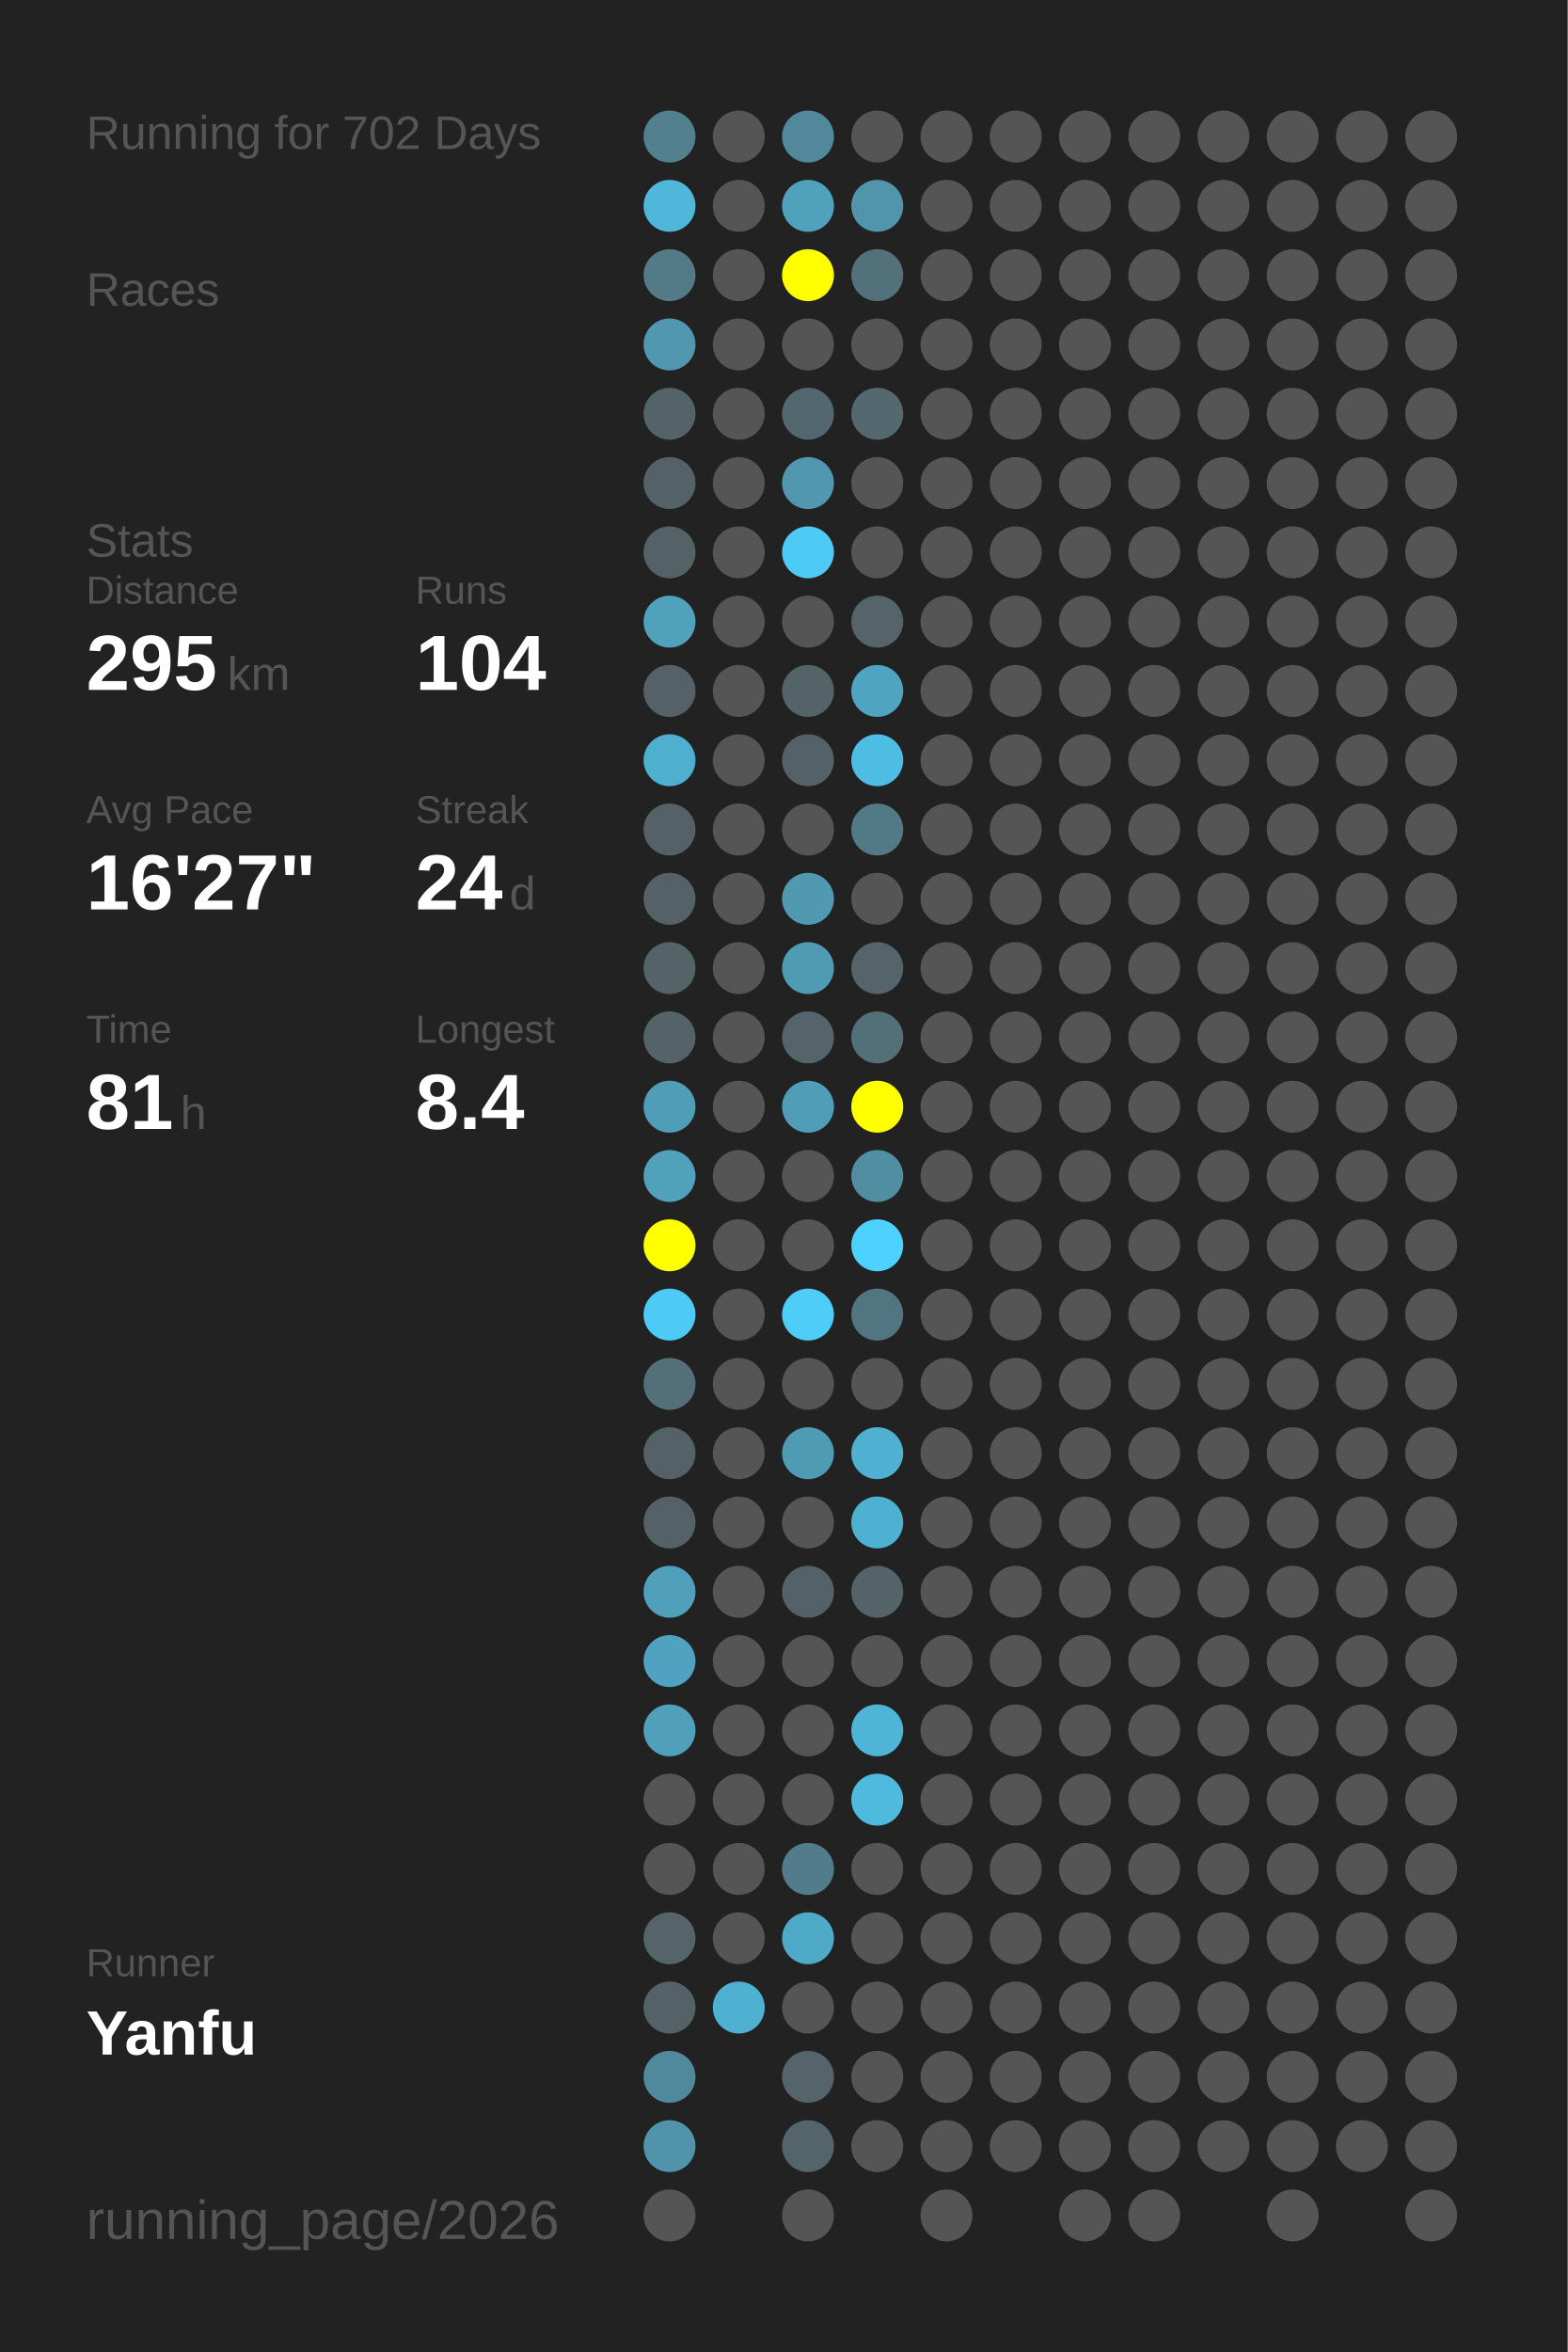
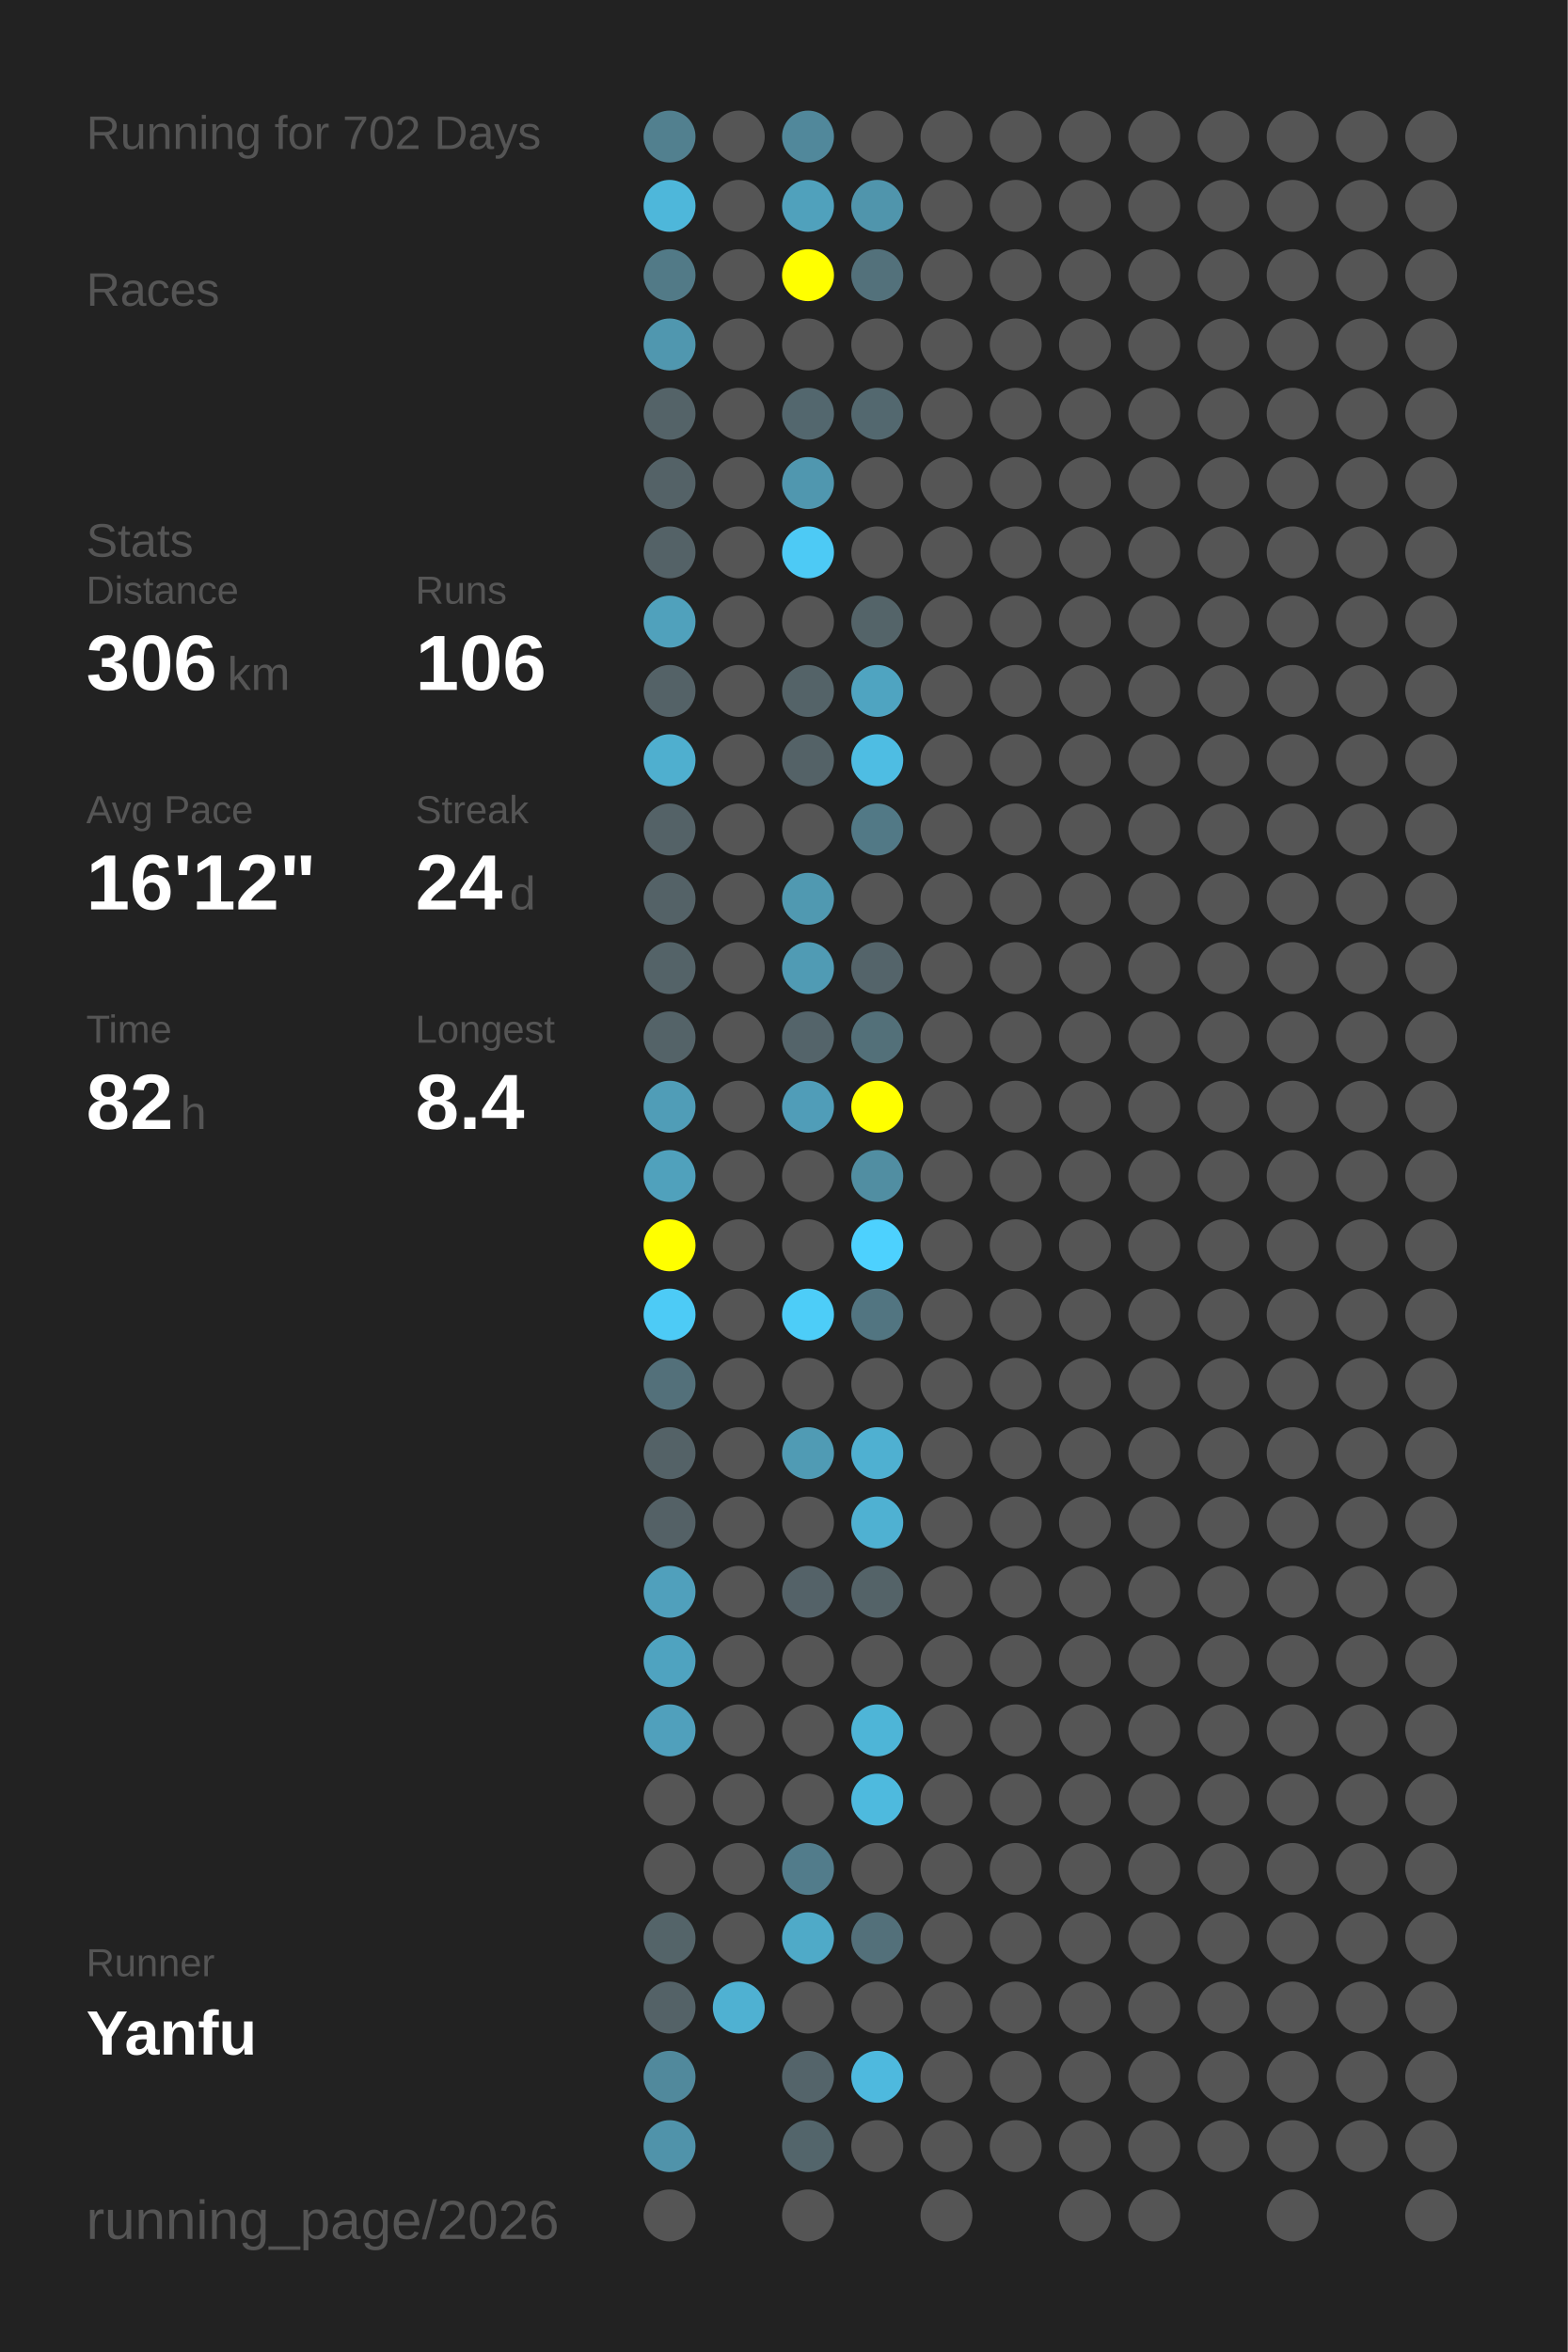
<svg xmlns="http://www.w3.org/2000/svg" baseProfile="full" height="300mm" version="1.1" viewBox="0,0,200,300" width="200mm">
  <defs />
  <rect fill="#222222" height="300" width="200" x="0" y="0" />
  <text fill="#555555" style="font-size:6px; font-family:Arial;" x="11" y="19">Running for 702 Days</text>
  <text fill="#555555" style="font-size:6px; font-family:Arial;" x="11" y="39">Races</text>
  <text fill="#555555" style="font-size:6px; font-family:Arial;" x="11" y="71">Stats</text>
  <text fill="#555555" style="font-size:5px; font-family:Arial;" x="11" y="77">Distance</text>
-   <text fill="#FFFFFF" style="font-size:10px; font-family:Arial; font-weight:bold;" x="11" y="88">295</text>
+   <text fill="#FFFFFF" style="font-size:10px; font-family:Arial; font-weight:bold;" x="11" y="88">306</text>
  <text fill="#555555" style="font-size:6px; font-family:Arial;" x="29" y="88">km</text>
  <text fill="#555555" style="font-size:5px; font-family:Arial;" x="53" y="77">Runs</text>
-   <text fill="#FFFFFF" style="font-size:10px; font-family:Arial; font-weight:bold;" x="53" y="88">104</text>
+   <text fill="#FFFFFF" style="font-size:10px; font-family:Arial; font-weight:bold;" x="53" y="88">106</text>
  <text fill="#555555" style="font-size:5px; font-family:Arial;" x="11" y="105">Avg Pace</text>
-   <text fill="#FFFFFF" style="font-size:10px; font-family:Arial; font-weight:bold;" x="11" y="116">16'27"</text>
+   <text fill="#FFFFFF" style="font-size:10px; font-family:Arial; font-weight:bold;" x="11" y="116">16'12"</text>
  <text fill="#555555" style="font-size:5px; font-family:Arial;" x="53" y="105">Streak</text>
  <text fill="#FFFFFF" style="font-size:10px; font-family:Arial; font-weight:bold;" x="53" y="116">24</text>
  <text fill="#555555" style="font-size:6px; font-family:Arial;" x="65" y="116">d</text>
  <text fill="#555555" style="font-size:5px; font-family:Arial;" x="11" y="133">Time</text>
-   <text fill="#FFFFFF" style="font-size:10px; font-family:Arial; font-weight:bold;" x="11" y="144">81</text>
+   <text fill="#FFFFFF" style="font-size:10px; font-family:Arial; font-weight:bold;" x="11" y="144">82</text>
  <text fill="#555555" style="font-size:6px; font-family:Arial;" x="23" y="144">h</text>
  <text fill="#555555" style="font-size:5px; font-family:Arial;" x="53" y="133">Longest</text>
  <text fill="#FFFFFF" style="font-size:10px; font-family:Arial; font-weight:bold;" x="53" y="144">8.4</text>
  <text fill="#555555" style="font-size:5px; font-family:Arial;" x="11" y="252.065">Runner</text>
  <text fill="#FFFFFF" style="font-size:8px; font-family:Arial; font-weight:bold;" x="11" y="262.065">Yanfu</text>
  <text fill="#555555" style="font-size:7px; font-family:Arial;" x="11" y="285.581">running_page/2026</text>
  <circle cx="85.417" cy="17.419" fill="#52808f" r="3.312" />
  <circle cx="85.417" cy="26.258" fill="#4eb7da" r="3.312" />
  <circle cx="85.417" cy="35.097" fill="#527a87" r="3.312" />
  <circle cx="85.417" cy="43.935" fill="#5097af" r="3.312" />
  <circle cx="85.417" cy="52.774" fill="#546368" r="3.312" />
  <circle cx="85.417" cy="61.613" fill="#546267" r="3.312" />
  <circle cx="85.417" cy="70.452" fill="#546267" r="3.312" />
  <circle cx="85.417" cy="79.29" fill="#50a1bc" r="3.312" />
  <circle cx="85.417" cy="88.129" fill="#546267" r="3.312" />
  <circle cx="85.417" cy="96.968" fill="#4fafcf" r="3.312" />
  <circle cx="85.417" cy="105.806" fill="#546267" r="3.312" />
  <circle cx="85.417" cy="114.645" fill="#546267" r="3.312" />
  <circle cx="85.417" cy="123.484" fill="#546368" r="3.312" />
  <circle cx="85.417" cy="132.323" fill="#546368" r="3.312" />
  <circle cx="85.417" cy="141.161" fill="#509db7" r="3.312" />
  <circle cx="85.417" cy="150" fill="#50a1bc" r="3.312" />
  <circle cx="85.417" cy="158.839" fill="#FFFF00" r="3.312" />
  <circle cx="85.417" cy="167.677" fill="#4dcbf6" r="3.312" />
  <circle cx="85.417" cy="176.516" fill="#53707a" r="3.312" />
  <circle cx="85.417" cy="185.355" fill="#546267" r="3.312" />
  <circle cx="85.417" cy="194.194" fill="#546166" r="3.312" />
  <circle cx="85.417" cy="203.032" fill="#50a0bc" r="3.312" />
  <circle cx="85.417" cy="211.871" fill="#4fa3c0" r="3.312" />
  <circle cx="85.417" cy="220.71" fill="#50a0bc" r="3.312" />
  <circle cx="85.417" cy="229.548" fill="#555555" r="3.312" />
  <circle cx="85.417" cy="238.387" fill="#555555" r="3.312" />
  <circle cx="85.417" cy="247.226" fill="#546469" r="3.312" />
  <circle cx="85.417" cy="256.065" fill="#546267" r="3.312" />
  <circle cx="85.417" cy="264.903" fill="#51899c" r="3.312" />
  <circle cx="85.417" cy="273.742" fill="#5093aa" r="3.312" />
  <circle cx="85.417" cy="282.581" fill="#555555" r="3.312" />
  <circle cx="94.25" cy="17.419" fill="#555555" r="3.312" />
  <circle cx="94.25" cy="26.258" fill="#555555" r="3.312" />
  <circle cx="94.25" cy="35.097" fill="#555555" r="3.312" />
  <circle cx="94.25" cy="43.935" fill="#555555" r="3.312" />
  <circle cx="94.25" cy="52.774" fill="#555555" r="3.312" />
  <circle cx="94.25" cy="61.613" fill="#555555" r="3.312" />
  <circle cx="94.25" cy="70.452" fill="#555555" r="3.312" />
  <circle cx="94.25" cy="79.29" fill="#555555" r="3.312" />
  <circle cx="94.25" cy="88.129" fill="#555555" r="3.312" />
  <circle cx="94.25" cy="96.968" fill="#555555" r="3.312" />
  <circle cx="94.25" cy="105.806" fill="#555555" r="3.312" />
  <circle cx="94.25" cy="114.645" fill="#555555" r="3.312" />
  <circle cx="94.25" cy="123.484" fill="#555555" r="3.312" />
  <circle cx="94.25" cy="132.323" fill="#555555" r="3.312" />
  <circle cx="94.25" cy="141.161" fill="#555555" r="3.312" />
  <circle cx="94.25" cy="150" fill="#555555" r="3.312" />
  <circle cx="94.25" cy="158.839" fill="#555555" r="3.312" />
  <circle cx="94.25" cy="167.677" fill="#555555" r="3.312" />
  <circle cx="94.25" cy="176.516" fill="#555555" r="3.312" />
  <circle cx="94.25" cy="185.355" fill="#555555" r="3.312" />
  <circle cx="94.25" cy="194.194" fill="#555555" r="3.312" />
  <circle cx="94.25" cy="203.032" fill="#555555" r="3.312" />
  <circle cx="94.25" cy="211.871" fill="#555555" r="3.312" />
  <circle cx="94.25" cy="220.71" fill="#555555" r="3.312" />
  <circle cx="94.25" cy="229.548" fill="#555555" r="3.312" />
  <circle cx="94.25" cy="238.387" fill="#555555" r="3.312" />
  <circle cx="94.25" cy="247.226" fill="#555555" r="3.312" />
  <circle cx="94.25" cy="256.065" fill="#4fb1d2" r="3.312" />
  <circle cx="103.083" cy="17.419" fill="#51889b" r="3.312" />
  <circle cx="103.083" cy="26.258" fill="#50a1bc" r="3.312" />
  <circle cx="103.083" cy="35.097" fill="#FFFF00" r="3.312" />
  <circle cx="103.083" cy="43.935" fill="#555555" r="3.312" />
  <circle cx="103.083" cy="52.774" fill="#53676e" r="3.312" />
  <circle cx="103.083" cy="61.613" fill="#5097af" r="3.312" />
  <circle cx="103.083" cy="70.452" fill="#4dcaf5" r="3.312" />
  <circle cx="103.083" cy="79.29" fill="#555555" r="3.312" />
  <circle cx="103.083" cy="88.129" fill="#546368" r="3.312" />
  <circle cx="103.083" cy="96.968" fill="#546267" r="3.312" />
  <circle cx="103.083" cy="105.806" fill="#555555" r="3.312" />
  <circle cx="103.083" cy="114.645" fill="#5099b1" r="3.312" />
  <circle cx="103.083" cy="123.484" fill="#509bb4" r="3.312" />
  <circle cx="103.083" cy="132.323" fill="#54646a" r="3.312" />
  <circle cx="103.083" cy="141.161" fill="#509db8" r="3.312" />
  <circle cx="103.083" cy="150" fill="#555555" r="3.312" />
  <circle cx="103.083" cy="158.839" fill="#555555" r="3.312" />
  <circle cx="103.083" cy="167.677" fill="#4dcdf8" r="3.312" />
  <circle cx="103.083" cy="176.516" fill="#555555" r="3.312" />
  <circle cx="103.083" cy="185.355" fill="#509bb4" r="3.312" />
  <circle cx="103.083" cy="194.194" fill="#555555" r="3.312" />
  <circle cx="103.083" cy="203.032" fill="#546268" r="3.312" />
  <circle cx="103.083" cy="211.871" fill="#555555" r="3.312" />
  <circle cx="103.083" cy="220.71" fill="#555555" r="3.312" />
  <circle cx="103.083" cy="229.548" fill="#555555" r="3.312" />
  <circle cx="103.083" cy="238.387" fill="#527c8b" r="3.312" />
  <circle cx="103.083" cy="247.226" fill="#4faac8" r="3.312" />
  <circle cx="103.083" cy="256.065" fill="#555555" r="3.312" />
  <circle cx="103.083" cy="264.903" fill="#54646a" r="3.312" />
  <circle cx="103.083" cy="273.742" fill="#53656b" r="3.312" />
  <circle cx="103.083" cy="282.581" fill="#555555" r="3.312" />
  <circle cx="111.917" cy="17.419" fill="#555555" r="3.312" />
  <circle cx="111.917" cy="26.258" fill="#5095ac" r="3.312" />
  <circle cx="111.917" cy="35.097" fill="#53717b" r="3.312" />
  <circle cx="111.917" cy="43.935" fill="#555555" r="3.312" />
  <circle cx="111.917" cy="52.774" fill="#53686f" r="3.312" />
  <circle cx="111.917" cy="61.613" fill="#555555" r="3.312" />
  <circle cx="111.917" cy="70.452" fill="#555555" r="3.312" />
  <circle cx="111.917" cy="79.29" fill="#546469" r="3.312" />
  <circle cx="111.917" cy="88.129" fill="#4fa4c1" r="3.312" />
  <circle cx="111.917" cy="96.968" fill="#4ebde3" r="3.312" />
  <circle cx="111.917" cy="105.806" fill="#527986" r="3.312" />
  <circle cx="111.917" cy="114.645" fill="#555555" r="3.312" />
  <circle cx="111.917" cy="123.484" fill="#54646a" r="3.312" />
  <circle cx="111.917" cy="132.323" fill="#537079" r="3.312" />
  <circle cx="111.917" cy="141.161" fill="#FFFF00" r="3.312" />
  <circle cx="111.917" cy="150" fill="#518ea2" r="3.312" />
  <circle cx="111.917" cy="158.839" fill="#4dd1fe" r="3.312" />
  <circle cx="111.917" cy="167.677" fill="#527581" r="3.312" />
  <circle cx="111.917" cy="176.516" fill="#555555" r="3.312" />
  <circle cx="111.917" cy="185.355" fill="#4fb0d1" r="3.312" />
  <circle cx="111.917" cy="194.194" fill="#4fb1d2" r="3.312" />
  <circle cx="111.917" cy="203.032" fill="#546368" r="3.312" />
  <circle cx="111.917" cy="211.871" fill="#555555" r="3.312" />
  <circle cx="111.917" cy="220.71" fill="#4eb5d7" r="3.312" />
  <circle cx="111.917" cy="229.548" fill="#4ebade" r="3.312" />
  <circle cx="111.917" cy="238.387" fill="#555555" r="3.312" />
-   <circle cx="111.917" cy="247.226" fill="#555555" r="3.312" />
+   <circle cx="111.917" cy="247.226" fill="#53707a" r="3.312" />
  <circle cx="111.917" cy="256.065" fill="#555555" r="3.312" />
-   <circle cx="111.917" cy="264.903" fill="#555555" r="3.312" />
+   <circle cx="111.917" cy="264.903" fill="#4eb9de" r="3.312" />
  <circle cx="111.917" cy="273.742" fill="#555555" r="3.312" />
  <circle cx="120.75" cy="17.419" fill="#555555" r="3.312" />
  <circle cx="120.75" cy="26.258" fill="#555555" r="3.312" />
  <circle cx="120.75" cy="35.097" fill="#555555" r="3.312" />
  <circle cx="120.75" cy="43.935" fill="#555555" r="3.312" />
  <circle cx="120.75" cy="52.774" fill="#555555" r="3.312" />
  <circle cx="120.75" cy="61.613" fill="#555555" r="3.312" />
  <circle cx="120.75" cy="70.452" fill="#555555" r="3.312" />
  <circle cx="120.75" cy="79.29" fill="#555555" r="3.312" />
  <circle cx="120.75" cy="88.129" fill="#555555" r="3.312" />
  <circle cx="120.75" cy="96.968" fill="#555555" r="3.312" />
  <circle cx="120.75" cy="105.806" fill="#555555" r="3.312" />
  <circle cx="120.75" cy="114.645" fill="#555555" r="3.312" />
  <circle cx="120.75" cy="123.484" fill="#555555" r="3.312" />
  <circle cx="120.75" cy="132.323" fill="#555555" r="3.312" />
  <circle cx="120.75" cy="141.161" fill="#555555" r="3.312" />
  <circle cx="120.75" cy="150" fill="#555555" r="3.312" />
  <circle cx="120.75" cy="158.839" fill="#555555" r="3.312" />
  <circle cx="120.75" cy="167.677" fill="#555555" r="3.312" />
  <circle cx="120.75" cy="176.516" fill="#555555" r="3.312" />
  <circle cx="120.75" cy="185.355" fill="#555555" r="3.312" />
  <circle cx="120.75" cy="194.194" fill="#555555" r="3.312" />
  <circle cx="120.75" cy="203.032" fill="#555555" r="3.312" />
  <circle cx="120.75" cy="211.871" fill="#555555" r="3.312" />
  <circle cx="120.75" cy="220.71" fill="#555555" r="3.312" />
  <circle cx="120.75" cy="229.548" fill="#555555" r="3.312" />
  <circle cx="120.75" cy="238.387" fill="#555555" r="3.312" />
  <circle cx="120.75" cy="247.226" fill="#555555" r="3.312" />
  <circle cx="120.75" cy="256.065" fill="#555555" r="3.312" />
  <circle cx="120.75" cy="264.903" fill="#555555" r="3.312" />
  <circle cx="120.75" cy="273.742" fill="#555555" r="3.312" />
  <circle cx="120.75" cy="282.581" fill="#555555" r="3.312" />
  <circle cx="129.583" cy="17.419" fill="#555555" r="3.312" />
  <circle cx="129.583" cy="26.258" fill="#555555" r="3.312" />
  <circle cx="129.583" cy="35.097" fill="#555555" r="3.312" />
  <circle cx="129.583" cy="43.935" fill="#555555" r="3.312" />
  <circle cx="129.583" cy="52.774" fill="#555555" r="3.312" />
  <circle cx="129.583" cy="61.613" fill="#555555" r="3.312" />
  <circle cx="129.583" cy="70.452" fill="#555555" r="3.312" />
  <circle cx="129.583" cy="79.29" fill="#555555" r="3.312" />
  <circle cx="129.583" cy="88.129" fill="#555555" r="3.312" />
  <circle cx="129.583" cy="96.968" fill="#555555" r="3.312" />
  <circle cx="129.583" cy="105.806" fill="#555555" r="3.312" />
  <circle cx="129.583" cy="114.645" fill="#555555" r="3.312" />
  <circle cx="129.583" cy="123.484" fill="#555555" r="3.312" />
  <circle cx="129.583" cy="132.323" fill="#555555" r="3.312" />
  <circle cx="129.583" cy="141.161" fill="#555555" r="3.312" />
  <circle cx="129.583" cy="150" fill="#555555" r="3.312" />
  <circle cx="129.583" cy="158.839" fill="#555555" r="3.312" />
  <circle cx="129.583" cy="167.677" fill="#555555" r="3.312" />
  <circle cx="129.583" cy="176.516" fill="#555555" r="3.312" />
  <circle cx="129.583" cy="185.355" fill="#555555" r="3.312" />
  <circle cx="129.583" cy="194.194" fill="#555555" r="3.312" />
  <circle cx="129.583" cy="203.032" fill="#555555" r="3.312" />
  <circle cx="129.583" cy="211.871" fill="#555555" r="3.312" />
  <circle cx="129.583" cy="220.71" fill="#555555" r="3.312" />
  <circle cx="129.583" cy="229.548" fill="#555555" r="3.312" />
  <circle cx="129.583" cy="238.387" fill="#555555" r="3.312" />
  <circle cx="129.583" cy="247.226" fill="#555555" r="3.312" />
  <circle cx="129.583" cy="256.065" fill="#555555" r="3.312" />
  <circle cx="129.583" cy="264.903" fill="#555555" r="3.312" />
  <circle cx="129.583" cy="273.742" fill="#555555" r="3.312" />
  <circle cx="138.417" cy="17.419" fill="#555555" r="3.312" />
  <circle cx="138.417" cy="26.258" fill="#555555" r="3.312" />
  <circle cx="138.417" cy="35.097" fill="#555555" r="3.312" />
  <circle cx="138.417" cy="43.935" fill="#555555" r="3.312" />
  <circle cx="138.417" cy="52.774" fill="#555555" r="3.312" />
  <circle cx="138.417" cy="61.613" fill="#555555" r="3.312" />
  <circle cx="138.417" cy="70.452" fill="#555555" r="3.312" />
  <circle cx="138.417" cy="79.29" fill="#555555" r="3.312" />
  <circle cx="138.417" cy="88.129" fill="#555555" r="3.312" />
  <circle cx="138.417" cy="96.968" fill="#555555" r="3.312" />
  <circle cx="138.417" cy="105.806" fill="#555555" r="3.312" />
  <circle cx="138.417" cy="114.645" fill="#555555" r="3.312" />
  <circle cx="138.417" cy="123.484" fill="#555555" r="3.312" />
  <circle cx="138.417" cy="132.323" fill="#555555" r="3.312" />
  <circle cx="138.417" cy="141.161" fill="#555555" r="3.312" />
  <circle cx="138.417" cy="150" fill="#555555" r="3.312" />
  <circle cx="138.417" cy="158.839" fill="#555555" r="3.312" />
  <circle cx="138.417" cy="167.677" fill="#555555" r="3.312" />
  <circle cx="138.417" cy="176.516" fill="#555555" r="3.312" />
  <circle cx="138.417" cy="185.355" fill="#555555" r="3.312" />
  <circle cx="138.417" cy="194.194" fill="#555555" r="3.312" />
  <circle cx="138.417" cy="203.032" fill="#555555" r="3.312" />
  <circle cx="138.417" cy="211.871" fill="#555555" r="3.312" />
  <circle cx="138.417" cy="220.71" fill="#555555" r="3.312" />
  <circle cx="138.417" cy="229.548" fill="#555555" r="3.312" />
  <circle cx="138.417" cy="238.387" fill="#555555" r="3.312" />
  <circle cx="138.417" cy="247.226" fill="#555555" r="3.312" />
  <circle cx="138.417" cy="256.065" fill="#555555" r="3.312" />
  <circle cx="138.417" cy="264.903" fill="#555555" r="3.312" />
  <circle cx="138.417" cy="273.742" fill="#555555" r="3.312" />
  <circle cx="138.417" cy="282.581" fill="#555555" r="3.312" />
  <circle cx="147.25" cy="17.419" fill="#555555" r="3.312" />
  <circle cx="147.25" cy="26.258" fill="#555555" r="3.312" />
  <circle cx="147.25" cy="35.097" fill="#555555" r="3.312" />
  <circle cx="147.25" cy="43.935" fill="#555555" r="3.312" />
  <circle cx="147.25" cy="52.774" fill="#555555" r="3.312" />
  <circle cx="147.25" cy="61.613" fill="#555555" r="3.312" />
  <circle cx="147.25" cy="70.452" fill="#555555" r="3.312" />
  <circle cx="147.25" cy="79.29" fill="#555555" r="3.312" />
  <circle cx="147.25" cy="88.129" fill="#555555" r="3.312" />
  <circle cx="147.25" cy="96.968" fill="#555555" r="3.312" />
  <circle cx="147.25" cy="105.806" fill="#555555" r="3.312" />
  <circle cx="147.25" cy="114.645" fill="#555555" r="3.312" />
  <circle cx="147.25" cy="123.484" fill="#555555" r="3.312" />
  <circle cx="147.25" cy="132.323" fill="#555555" r="3.312" />
  <circle cx="147.25" cy="141.161" fill="#555555" r="3.312" />
  <circle cx="147.25" cy="150" fill="#555555" r="3.312" />
  <circle cx="147.25" cy="158.839" fill="#555555" r="3.312" />
  <circle cx="147.25" cy="167.677" fill="#555555" r="3.312" />
  <circle cx="147.25" cy="176.516" fill="#555555" r="3.312" />
  <circle cx="147.25" cy="185.355" fill="#555555" r="3.312" />
  <circle cx="147.25" cy="194.194" fill="#555555" r="3.312" />
  <circle cx="147.25" cy="203.032" fill="#555555" r="3.312" />
  <circle cx="147.25" cy="211.871" fill="#555555" r="3.312" />
  <circle cx="147.25" cy="220.71" fill="#555555" r="3.312" />
  <circle cx="147.25" cy="229.548" fill="#555555" r="3.312" />
  <circle cx="147.25" cy="238.387" fill="#555555" r="3.312" />
  <circle cx="147.25" cy="247.226" fill="#555555" r="3.312" />
  <circle cx="147.25" cy="256.065" fill="#555555" r="3.312" />
  <circle cx="147.25" cy="264.903" fill="#555555" r="3.312" />
  <circle cx="147.25" cy="273.742" fill="#555555" r="3.312" />
  <circle cx="147.25" cy="282.581" fill="#555555" r="3.312" />
  <circle cx="156.083" cy="17.419" fill="#555555" r="3.312" />
  <circle cx="156.083" cy="26.258" fill="#555555" r="3.312" />
  <circle cx="156.083" cy="35.097" fill="#555555" r="3.312" />
  <circle cx="156.083" cy="43.935" fill="#555555" r="3.312" />
  <circle cx="156.083" cy="52.774" fill="#555555" r="3.312" />
  <circle cx="156.083" cy="61.613" fill="#555555" r="3.312" />
  <circle cx="156.083" cy="70.452" fill="#555555" r="3.312" />
  <circle cx="156.083" cy="79.29" fill="#555555" r="3.312" />
  <circle cx="156.083" cy="88.129" fill="#555555" r="3.312" />
  <circle cx="156.083" cy="96.968" fill="#555555" r="3.312" />
  <circle cx="156.083" cy="105.806" fill="#555555" r="3.312" />
  <circle cx="156.083" cy="114.645" fill="#555555" r="3.312" />
  <circle cx="156.083" cy="123.484" fill="#555555" r="3.312" />
  <circle cx="156.083" cy="132.323" fill="#555555" r="3.312" />
  <circle cx="156.083" cy="141.161" fill="#555555" r="3.312" />
  <circle cx="156.083" cy="150" fill="#555555" r="3.312" />
  <circle cx="156.083" cy="158.839" fill="#555555" r="3.312" />
  <circle cx="156.083" cy="167.677" fill="#555555" r="3.312" />
  <circle cx="156.083" cy="176.516" fill="#555555" r="3.312" />
  <circle cx="156.083" cy="185.355" fill="#555555" r="3.312" />
  <circle cx="156.083" cy="194.194" fill="#555555" r="3.312" />
  <circle cx="156.083" cy="203.032" fill="#555555" r="3.312" />
  <circle cx="156.083" cy="211.871" fill="#555555" r="3.312" />
  <circle cx="156.083" cy="220.71" fill="#555555" r="3.312" />
  <circle cx="156.083" cy="229.548" fill="#555555" r="3.312" />
  <circle cx="156.083" cy="238.387" fill="#555555" r="3.312" />
  <circle cx="156.083" cy="247.226" fill="#555555" r="3.312" />
  <circle cx="156.083" cy="256.065" fill="#555555" r="3.312" />
  <circle cx="156.083" cy="264.903" fill="#555555" r="3.312" />
  <circle cx="156.083" cy="273.742" fill="#555555" r="3.312" />
  <circle cx="164.917" cy="17.419" fill="#555555" r="3.312" />
  <circle cx="164.917" cy="26.258" fill="#555555" r="3.312" />
  <circle cx="164.917" cy="35.097" fill="#555555" r="3.312" />
  <circle cx="164.917" cy="43.935" fill="#555555" r="3.312" />
  <circle cx="164.917" cy="52.774" fill="#555555" r="3.312" />
  <circle cx="164.917" cy="61.613" fill="#555555" r="3.312" />
  <circle cx="164.917" cy="70.452" fill="#555555" r="3.312" />
  <circle cx="164.917" cy="79.29" fill="#555555" r="3.312" />
  <circle cx="164.917" cy="88.129" fill="#555555" r="3.312" />
  <circle cx="164.917" cy="96.968" fill="#555555" r="3.312" />
  <circle cx="164.917" cy="105.806" fill="#555555" r="3.312" />
  <circle cx="164.917" cy="114.645" fill="#555555" r="3.312" />
  <circle cx="164.917" cy="123.484" fill="#555555" r="3.312" />
  <circle cx="164.917" cy="132.323" fill="#555555" r="3.312" />
  <circle cx="164.917" cy="141.161" fill="#555555" r="3.312" />
  <circle cx="164.917" cy="150" fill="#555555" r="3.312" />
  <circle cx="164.917" cy="158.839" fill="#555555" r="3.312" />
  <circle cx="164.917" cy="167.677" fill="#555555" r="3.312" />
  <circle cx="164.917" cy="176.516" fill="#555555" r="3.312" />
  <circle cx="164.917" cy="185.355" fill="#555555" r="3.312" />
  <circle cx="164.917" cy="194.194" fill="#555555" r="3.312" />
  <circle cx="164.917" cy="203.032" fill="#555555" r="3.312" />
  <circle cx="164.917" cy="211.871" fill="#555555" r="3.312" />
  <circle cx="164.917" cy="220.71" fill="#555555" r="3.312" />
  <circle cx="164.917" cy="229.548" fill="#555555" r="3.312" />
  <circle cx="164.917" cy="238.387" fill="#555555" r="3.312" />
  <circle cx="164.917" cy="247.226" fill="#555555" r="3.312" />
  <circle cx="164.917" cy="256.065" fill="#555555" r="3.312" />
  <circle cx="164.917" cy="264.903" fill="#555555" r="3.312" />
  <circle cx="164.917" cy="273.742" fill="#555555" r="3.312" />
  <circle cx="164.917" cy="282.581" fill="#555555" r="3.312" />
  <circle cx="173.75" cy="17.419" fill="#555555" r="3.312" />
  <circle cx="173.75" cy="26.258" fill="#555555" r="3.312" />
  <circle cx="173.75" cy="35.097" fill="#555555" r="3.312" />
  <circle cx="173.75" cy="43.935" fill="#555555" r="3.312" />
  <circle cx="173.75" cy="52.774" fill="#555555" r="3.312" />
  <circle cx="173.75" cy="61.613" fill="#555555" r="3.312" />
  <circle cx="173.75" cy="70.452" fill="#555555" r="3.312" />
  <circle cx="173.75" cy="79.29" fill="#555555" r="3.312" />
  <circle cx="173.75" cy="88.129" fill="#555555" r="3.312" />
  <circle cx="173.75" cy="96.968" fill="#555555" r="3.312" />
  <circle cx="173.75" cy="105.806" fill="#555555" r="3.312" />
  <circle cx="173.75" cy="114.645" fill="#555555" r="3.312" />
  <circle cx="173.75" cy="123.484" fill="#555555" r="3.312" />
  <circle cx="173.75" cy="132.323" fill="#555555" r="3.312" />
  <circle cx="173.75" cy="141.161" fill="#555555" r="3.312" />
  <circle cx="173.75" cy="150" fill="#555555" r="3.312" />
  <circle cx="173.75" cy="158.839" fill="#555555" r="3.312" />
  <circle cx="173.75" cy="167.677" fill="#555555" r="3.312" />
  <circle cx="173.75" cy="176.516" fill="#555555" r="3.312" />
  <circle cx="173.75" cy="185.355" fill="#555555" r="3.312" />
  <circle cx="173.75" cy="194.194" fill="#555555" r="3.312" />
  <circle cx="173.75" cy="203.032" fill="#555555" r="3.312" />
  <circle cx="173.75" cy="211.871" fill="#555555" r="3.312" />
  <circle cx="173.75" cy="220.71" fill="#555555" r="3.312" />
  <circle cx="173.75" cy="229.548" fill="#555555" r="3.312" />
  <circle cx="173.75" cy="238.387" fill="#555555" r="3.312" />
  <circle cx="173.75" cy="247.226" fill="#555555" r="3.312" />
  <circle cx="173.75" cy="256.065" fill="#555555" r="3.312" />
  <circle cx="173.75" cy="264.903" fill="#555555" r="3.312" />
  <circle cx="173.75" cy="273.742" fill="#555555" r="3.312" />
  <circle cx="182.583" cy="17.419" fill="#555555" r="3.312" />
  <circle cx="182.583" cy="26.258" fill="#555555" r="3.312" />
  <circle cx="182.583" cy="35.097" fill="#555555" r="3.312" />
  <circle cx="182.583" cy="43.935" fill="#555555" r="3.312" />
  <circle cx="182.583" cy="52.774" fill="#555555" r="3.312" />
  <circle cx="182.583" cy="61.613" fill="#555555" r="3.312" />
  <circle cx="182.583" cy="70.452" fill="#555555" r="3.312" />
  <circle cx="182.583" cy="79.29" fill="#555555" r="3.312" />
  <circle cx="182.583" cy="88.129" fill="#555555" r="3.312" />
  <circle cx="182.583" cy="96.968" fill="#555555" r="3.312" />
  <circle cx="182.583" cy="105.806" fill="#555555" r="3.312" />
  <circle cx="182.583" cy="114.645" fill="#555555" r="3.312" />
  <circle cx="182.583" cy="123.484" fill="#555555" r="3.312" />
  <circle cx="182.583" cy="132.323" fill="#555555" r="3.312" />
  <circle cx="182.583" cy="141.161" fill="#555555" r="3.312" />
  <circle cx="182.583" cy="150" fill="#555555" r="3.312" />
  <circle cx="182.583" cy="158.839" fill="#555555" r="3.312" />
  <circle cx="182.583" cy="167.677" fill="#555555" r="3.312" />
  <circle cx="182.583" cy="176.516" fill="#555555" r="3.312" />
  <circle cx="182.583" cy="185.355" fill="#555555" r="3.312" />
  <circle cx="182.583" cy="194.194" fill="#555555" r="3.312" />
  <circle cx="182.583" cy="203.032" fill="#555555" r="3.312" />
  <circle cx="182.583" cy="211.871" fill="#555555" r="3.312" />
  <circle cx="182.583" cy="220.71" fill="#555555" r="3.312" />
  <circle cx="182.583" cy="229.548" fill="#555555" r="3.312" />
  <circle cx="182.583" cy="238.387" fill="#555555" r="3.312" />
  <circle cx="182.583" cy="247.226" fill="#555555" r="3.312" />
  <circle cx="182.583" cy="256.065" fill="#555555" r="3.312" />
  <circle cx="182.583" cy="264.903" fill="#555555" r="3.312" />
  <circle cx="182.583" cy="273.742" fill="#555555" r="3.312" />
  <circle cx="182.583" cy="282.581" fill="#555555" r="3.312" />
</svg>
